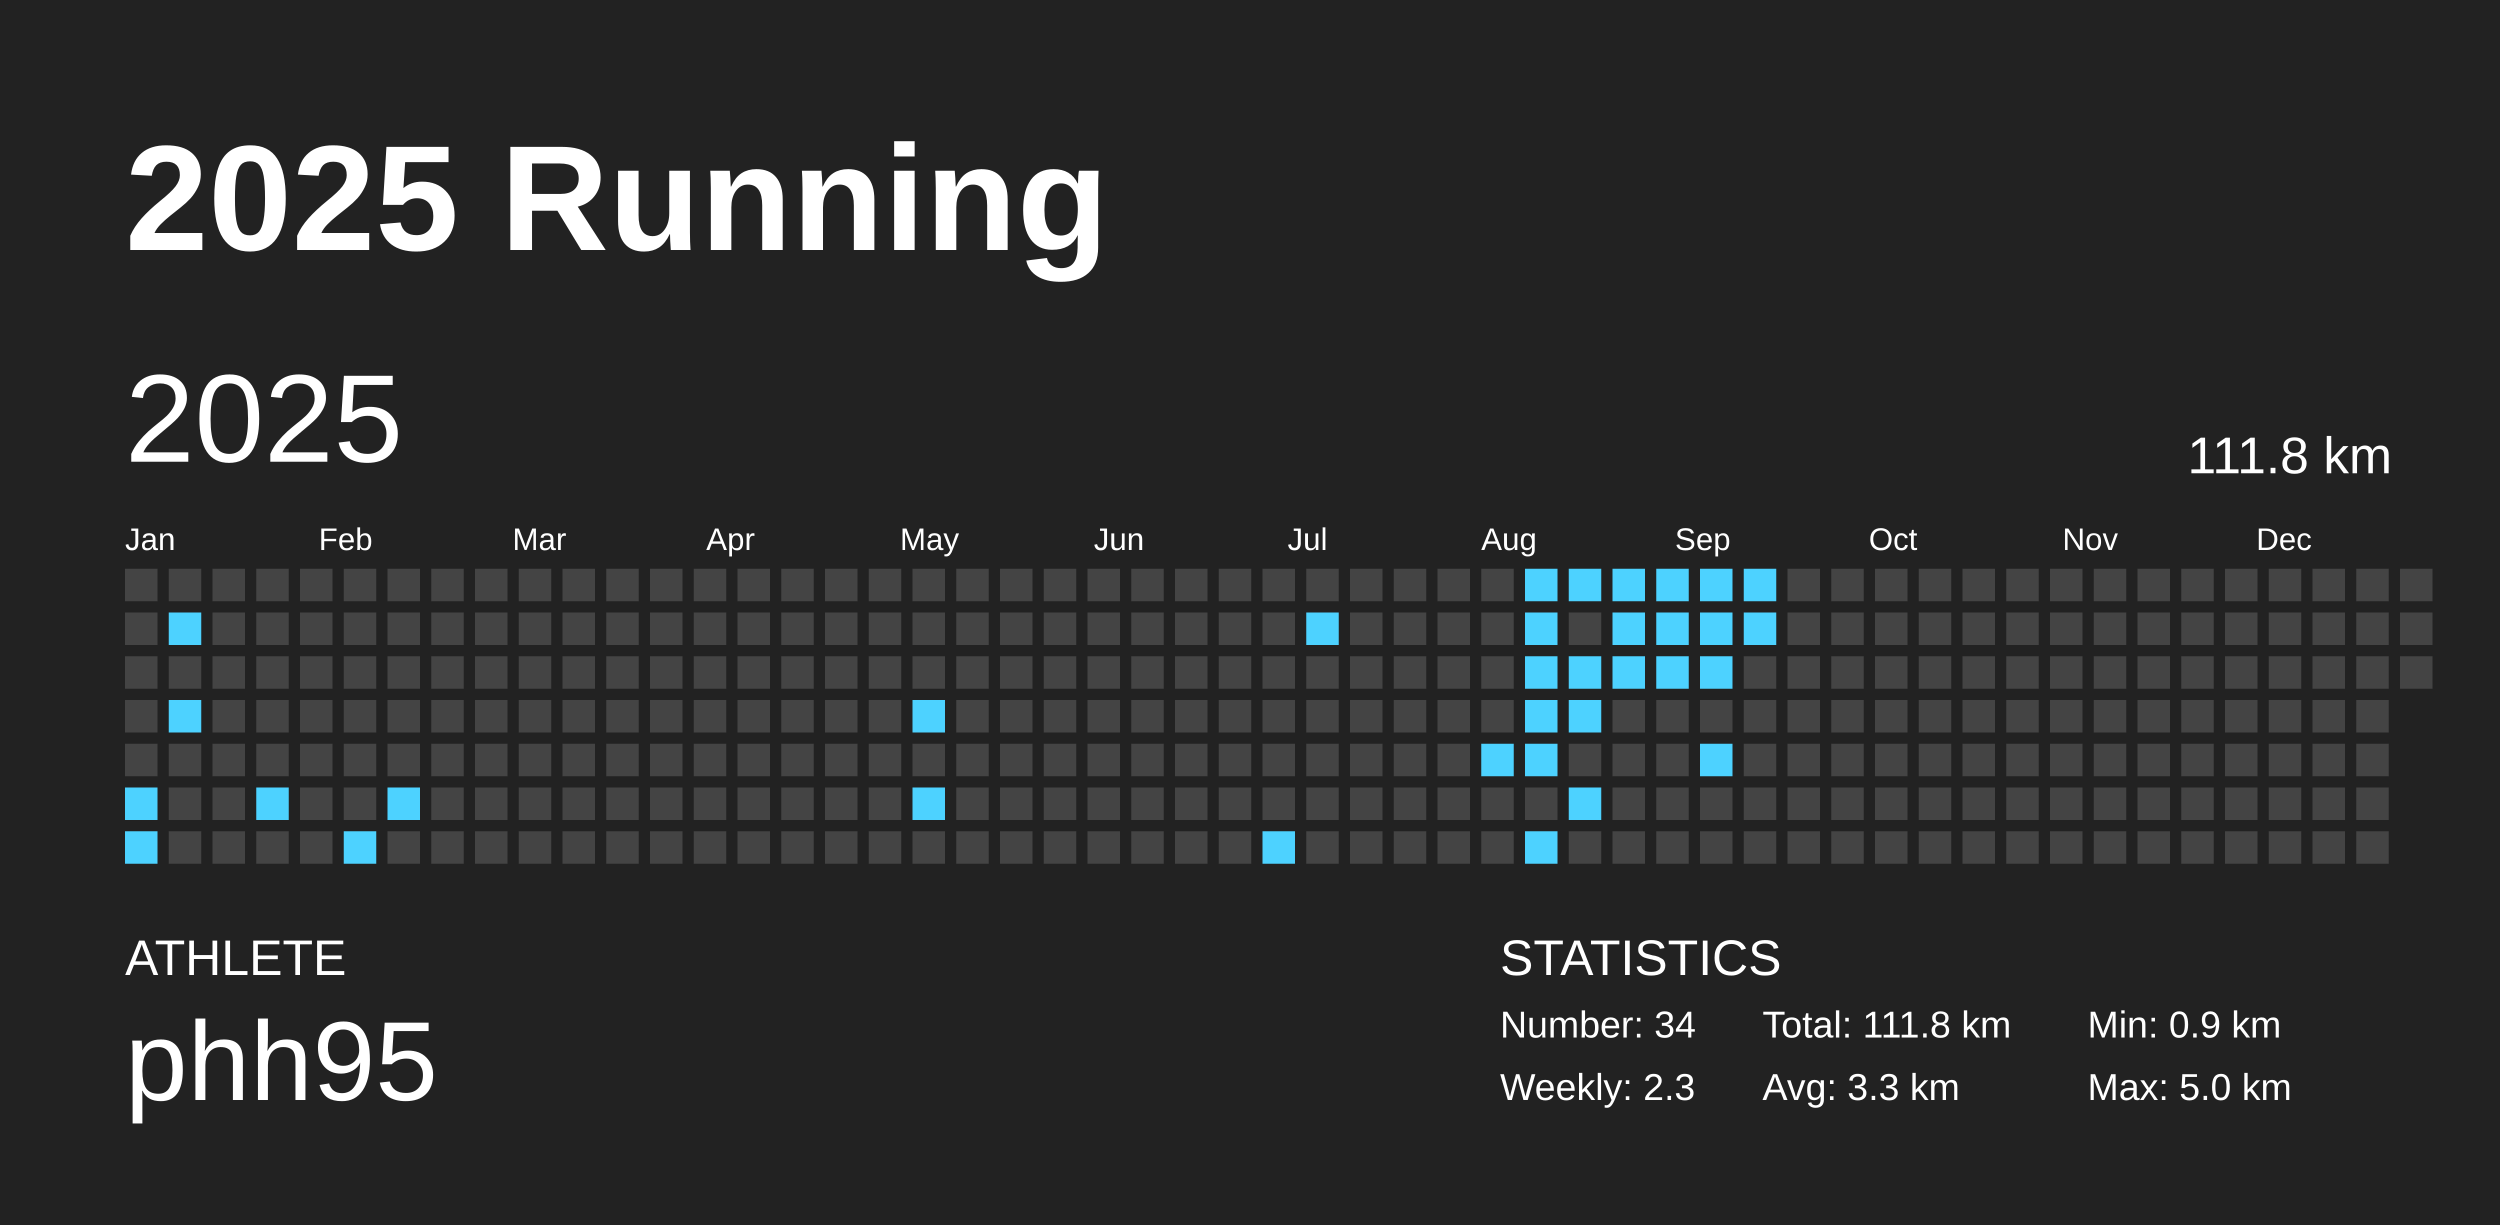
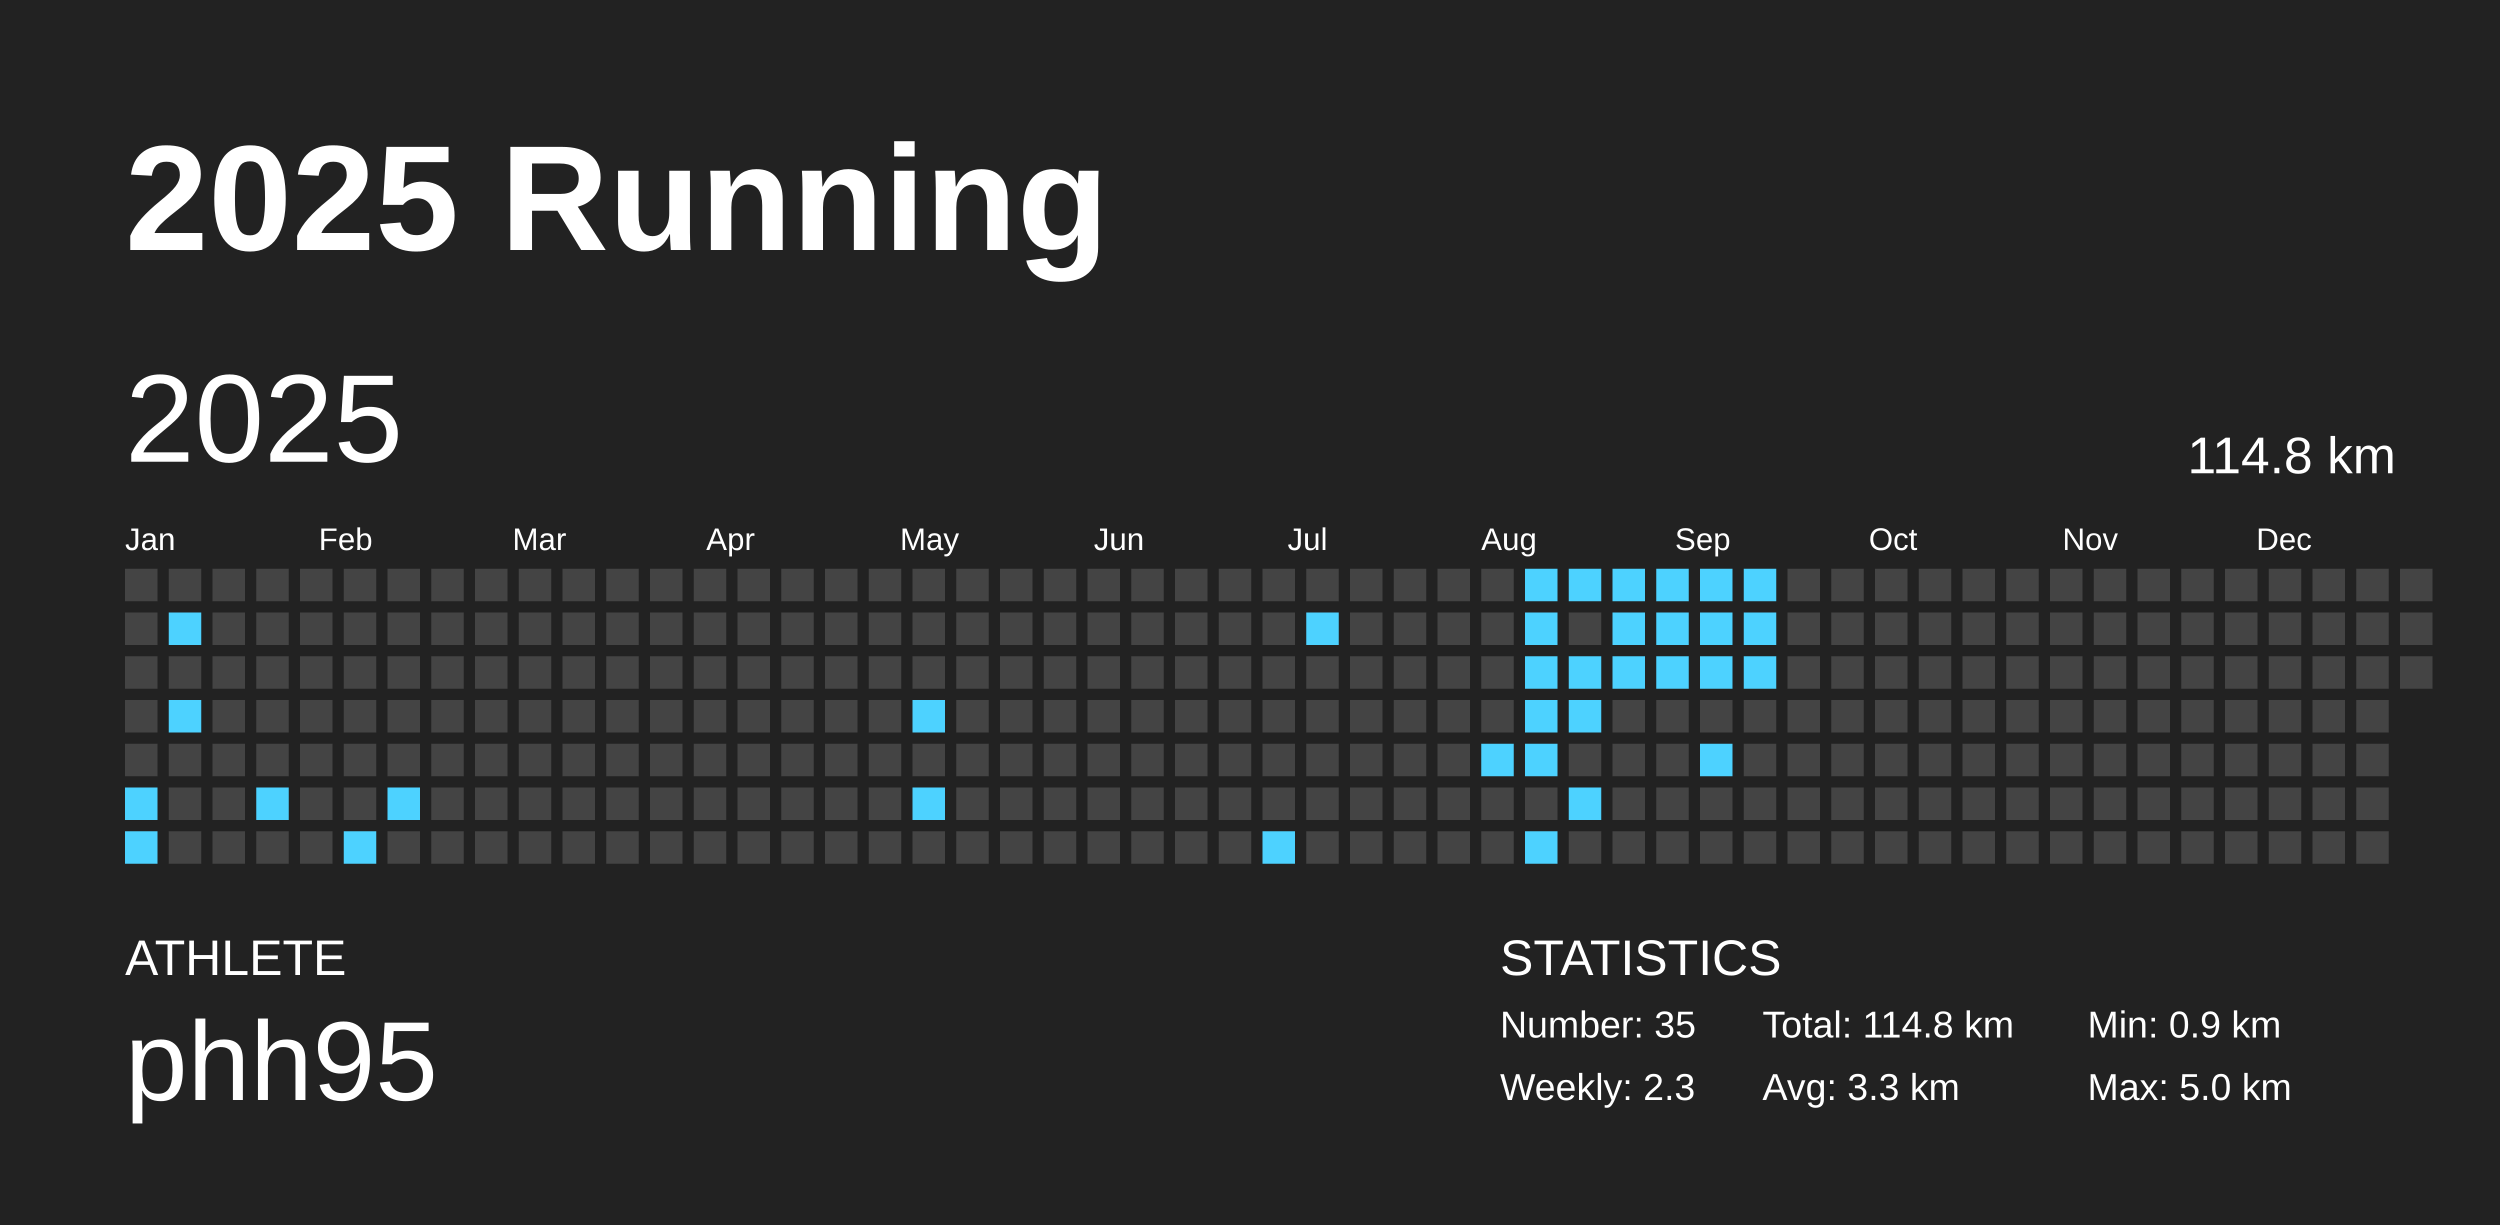
<svg xmlns="http://www.w3.org/2000/svg" baseProfile="full" height="98mm" version="1.1" viewBox="0,0,200,98" width="200mm">
  <defs />
  <rect fill="#222222" height="98" width="200" x="0" y="0" />
  <text fill="#FFFFFF" style="font-size:12px; font-family:Arial; font-weight:bold;" x="10" y="20">2025 Running</text>
  <text fill="#FFFFFF" style="font-size:4px; font-family:Arial" x="10" y="78">ATHLETE</text>
  <text fill="#FFFFFF" style="font-size:9px; font-family:Arial" x="10" y="88">phh95</text>
  <text fill="#FFFFFF" style="font-size:4px; font-family:Arial" x="120" y="78">STATISTICS</text>
-   <text fill="#FFFFFF" style="font-size:3px; font-family:Arial" x="120" y="83">Number: 34</text>
+   <text fill="#FFFFFF" style="font-size:3px; font-family:Arial" x="120" y="83">Number: 35</text>
  <text fill="#FFFFFF" style="font-size:3px; font-family:Arial" x="120" y="88">Weekly: 2.3</text>
-   <text fill="#FFFFFF" style="font-size:3px; font-family:Arial" x="141" y="83">Total: 111.8 km</text>
+   <text fill="#FFFFFF" style="font-size:3px; font-family:Arial" x="141" y="83">Total: 114.8 km</text>
  <text fill="#FFFFFF" style="font-size:3px; font-family:Arial" x="141" y="88">Avg: 3.3 km</text>
  <text fill="#FFFFFF" style="font-size:3px; font-family:Arial" x="167" y="83">Min: 0.9 km</text>
  <text fill="#FFFFFF" style="font-size:3px; font-family:Arial" x="167" y="88">Max: 5.0 km</text>
  <text dominant-baseline="hanging" fill="#FFFFFF" style="font-size:10.0px; font-family:Arial;" x="10" y="30">2025</text>
-   <text dominant-baseline="hanging" fill="#FFFFFF" style="font-size:4.125px; font-family:Arial;" x="175" y="35">111.8 km</text>
+   <text dominant-baseline="hanging" fill="#FFFFFF" style="font-size:4.125px; font-family:Arial;" x="175" y="35">114.8 km</text>
  <text fill="#FFFFFF" style="font-size:2.5px; font-family:Arial" x="10.0" y="44">Jan</text>
  <text fill="#FFFFFF" style="font-size:2.5px; font-family:Arial" x="25.5" y="44">Feb</text>
  <text fill="#FFFFFF" style="font-size:2.5px; font-family:Arial" x="41.0" y="44">Mar</text>
  <text fill="#FFFFFF" style="font-size:2.5px; font-family:Arial" x="56.5" y="44">Apr</text>
  <text fill="#FFFFFF" style="font-size:2.5px; font-family:Arial" x="72.0" y="44">May</text>
  <text fill="#FFFFFF" style="font-size:2.5px; font-family:Arial" x="87.5" y="44">Jun</text>
  <text fill="#FFFFFF" style="font-size:2.5px; font-family:Arial" x="103.0" y="44">Jul</text>
  <text fill="#FFFFFF" style="font-size:2.5px; font-family:Arial" x="118.5" y="44">Aug</text>
  <text fill="#FFFFFF" style="font-size:2.5px; font-family:Arial" x="134.0" y="44">Sep</text>
  <text fill="#FFFFFF" style="font-size:2.5px; font-family:Arial" x="149.5" y="44">Oct</text>
  <text fill="#FFFFFF" style="font-size:2.5px; font-family:Arial" x="165.0" y="44">Nov</text>
  <text fill="#FFFFFF" style="font-size:2.5px; font-family:Arial" x="180.5" y="44">Dec</text>
  <rect fill="#444444" height="2.6" width="2.6" x="10.0" y="45.5" />
  <rect fill="#444444" height="2.6" width="2.6" x="10.0" y="49.0" />
  <rect fill="#444444" height="2.6" width="2.6" x="10.0" y="52.5" />
  <rect fill="#444444" height="2.6" width="2.6" x="10.0" y="56.0" />
  <rect fill="#444444" height="2.6" width="2.6" x="10.0" y="59.5" />
  <rect fill="#4dd2ff" height="2.6" width="2.6" x="10.0" y="63.0" />
  <rect fill="#4dd2ff" height="2.6" width="2.6" x="10.0" y="66.5" />
  <rect fill="#444444" height="2.6" width="2.6" x="13.5" y="45.5" />
  <rect fill="#4dd2ff" height="2.6" width="2.6" x="13.5" y="49.0" />
  <rect fill="#444444" height="2.6" width="2.6" x="13.5" y="52.5" />
  <rect fill="#4dd2ff" height="2.6" width="2.6" x="13.5" y="56.0" />
  <rect fill="#444444" height="2.6" width="2.6" x="13.5" y="59.5" />
  <rect fill="#444444" height="2.6" width="2.6" x="13.5" y="63.0" />
  <rect fill="#444444" height="2.6" width="2.6" x="13.5" y="66.5" />
  <rect fill="#444444" height="2.6" width="2.6" x="17.0" y="45.5" />
  <rect fill="#444444" height="2.6" width="2.6" x="17.0" y="49.0" />
  <rect fill="#444444" height="2.6" width="2.6" x="17.0" y="52.5" />
  <rect fill="#444444" height="2.6" width="2.6" x="17.0" y="56.0" />
  <rect fill="#444444" height="2.6" width="2.6" x="17.0" y="59.5" />
  <rect fill="#444444" height="2.6" width="2.6" x="17.0" y="63.0" />
  <rect fill="#444444" height="2.6" width="2.6" x="17.0" y="66.5" />
  <rect fill="#444444" height="2.6" width="2.6" x="20.5" y="45.5" />
  <rect fill="#444444" height="2.6" width="2.6" x="20.5" y="49.0" />
  <rect fill="#444444" height="2.6" width="2.6" x="20.5" y="52.5" />
  <rect fill="#444444" height="2.6" width="2.6" x="20.5" y="56.0" />
  <rect fill="#444444" height="2.6" width="2.6" x="20.5" y="59.5" />
  <rect fill="#4dd2ff" height="2.6" width="2.6" x="20.5" y="63.0" />
  <rect fill="#444444" height="2.6" width="2.6" x="20.5" y="66.5" />
  <rect fill="#444444" height="2.6" width="2.6" x="24.0" y="45.5" />
  <rect fill="#444444" height="2.6" width="2.6" x="24.0" y="49.0" />
  <rect fill="#444444" height="2.6" width="2.6" x="24.0" y="52.5" />
  <rect fill="#444444" height="2.6" width="2.6" x="24.0" y="56.0" />
  <rect fill="#444444" height="2.6" width="2.6" x="24.0" y="59.5" />
  <rect fill="#444444" height="2.6" width="2.6" x="24.0" y="63.0" />
  <rect fill="#444444" height="2.6" width="2.6" x="24.0" y="66.5" />
  <rect fill="#444444" height="2.6" width="2.6" x="27.5" y="45.5" />
  <rect fill="#444444" height="2.6" width="2.6" x="27.5" y="49.0" />
  <rect fill="#444444" height="2.6" width="2.6" x="27.5" y="52.5" />
  <rect fill="#444444" height="2.6" width="2.6" x="27.5" y="56.0" />
  <rect fill="#444444" height="2.6" width="2.6" x="27.5" y="59.5" />
  <rect fill="#444444" height="2.6" width="2.6" x="27.5" y="63.0" />
  <rect fill="#4dd2ff" height="2.6" width="2.6" x="27.5" y="66.5" />
  <rect fill="#444444" height="2.6" width="2.6" x="31.0" y="45.5" />
  <rect fill="#444444" height="2.6" width="2.6" x="31.0" y="49.0" />
  <rect fill="#444444" height="2.6" width="2.6" x="31.0" y="52.5" />
  <rect fill="#444444" height="2.6" width="2.6" x="31.0" y="56.0" />
  <rect fill="#444444" height="2.6" width="2.6" x="31.0" y="59.5" />
  <rect fill="#4dd2ff" height="2.6" width="2.6" x="31.0" y="63.0" />
  <rect fill="#444444" height="2.6" width="2.6" x="31.0" y="66.5" />
  <rect fill="#444444" height="2.6" width="2.6" x="34.5" y="45.5" />
  <rect fill="#444444" height="2.6" width="2.6" x="34.5" y="49.0" />
  <rect fill="#444444" height="2.6" width="2.6" x="34.5" y="52.5" />
  <rect fill="#444444" height="2.6" width="2.6" x="34.5" y="56.0" />
  <rect fill="#444444" height="2.6" width="2.6" x="34.5" y="59.5" />
  <rect fill="#444444" height="2.6" width="2.6" x="34.5" y="63.0" />
  <rect fill="#444444" height="2.6" width="2.6" x="34.5" y="66.5" />
  <rect fill="#444444" height="2.6" width="2.6" x="38.0" y="45.5" />
  <rect fill="#444444" height="2.6" width="2.6" x="38.0" y="49.0" />
  <rect fill="#444444" height="2.6" width="2.6" x="38.0" y="52.5" />
  <rect fill="#444444" height="2.6" width="2.6" x="38.0" y="56.0" />
  <rect fill="#444444" height="2.6" width="2.6" x="38.0" y="59.5" />
  <rect fill="#444444" height="2.6" width="2.6" x="38.0" y="63.0" />
  <rect fill="#444444" height="2.6" width="2.6" x="38.0" y="66.5" />
  <rect fill="#444444" height="2.6" width="2.6" x="41.5" y="45.5" />
  <rect fill="#444444" height="2.6" width="2.6" x="41.5" y="49.0" />
  <rect fill="#444444" height="2.6" width="2.6" x="41.5" y="52.5" />
  <rect fill="#444444" height="2.6" width="2.6" x="41.5" y="56.0" />
  <rect fill="#444444" height="2.6" width="2.6" x="41.5" y="59.5" />
  <rect fill="#444444" height="2.6" width="2.6" x="41.5" y="63.0" />
  <rect fill="#444444" height="2.6" width="2.6" x="41.5" y="66.5" />
  <rect fill="#444444" height="2.6" width="2.6" x="45.0" y="45.5" />
  <rect fill="#444444" height="2.6" width="2.6" x="45.0" y="49.0" />
  <rect fill="#444444" height="2.6" width="2.6" x="45.0" y="52.5" />
  <rect fill="#444444" height="2.6" width="2.6" x="45.0" y="56.0" />
  <rect fill="#444444" height="2.6" width="2.6" x="45.0" y="59.5" />
  <rect fill="#444444" height="2.6" width="2.6" x="45.0" y="63.0" />
  <rect fill="#444444" height="2.6" width="2.6" x="45.0" y="66.5" />
  <rect fill="#444444" height="2.6" width="2.6" x="48.5" y="45.5" />
  <rect fill="#444444" height="2.6" width="2.6" x="48.5" y="49.0" />
  <rect fill="#444444" height="2.6" width="2.6" x="48.5" y="52.5" />
  <rect fill="#444444" height="2.6" width="2.6" x="48.5" y="56.0" />
  <rect fill="#444444" height="2.6" width="2.6" x="48.5" y="59.5" />
  <rect fill="#444444" height="2.6" width="2.6" x="48.5" y="63.0" />
  <rect fill="#444444" height="2.6" width="2.6" x="48.5" y="66.5" />
  <rect fill="#444444" height="2.6" width="2.6" x="52.0" y="45.5" />
  <rect fill="#444444" height="2.6" width="2.6" x="52.0" y="49.0" />
  <rect fill="#444444" height="2.6" width="2.6" x="52.0" y="52.5" />
  <rect fill="#444444" height="2.6" width="2.6" x="52.0" y="56.0" />
  <rect fill="#444444" height="2.6" width="2.6" x="52.0" y="59.5" />
  <rect fill="#444444" height="2.6" width="2.6" x="52.0" y="63.0" />
  <rect fill="#444444" height="2.6" width="2.6" x="52.0" y="66.5" />
  <rect fill="#444444" height="2.6" width="2.6" x="55.5" y="45.5" />
  <rect fill="#444444" height="2.6" width="2.6" x="55.5" y="49.0" />
  <rect fill="#444444" height="2.6" width="2.6" x="55.5" y="52.5" />
  <rect fill="#444444" height="2.6" width="2.6" x="55.5" y="56.0" />
  <rect fill="#444444" height="2.6" width="2.6" x="55.5" y="59.5" />
  <rect fill="#444444" height="2.6" width="2.6" x="55.5" y="63.0" />
  <rect fill="#444444" height="2.6" width="2.6" x="55.5" y="66.5" />
  <rect fill="#444444" height="2.6" width="2.6" x="59.0" y="45.5" />
  <rect fill="#444444" height="2.6" width="2.6" x="59.0" y="49.0" />
  <rect fill="#444444" height="2.6" width="2.6" x="59.0" y="52.5" />
  <rect fill="#444444" height="2.6" width="2.6" x="59.0" y="56.0" />
  <rect fill="#444444" height="2.6" width="2.6" x="59.0" y="59.5" />
  <rect fill="#444444" height="2.6" width="2.6" x="59.0" y="63.0" />
  <rect fill="#444444" height="2.6" width="2.6" x="59.0" y="66.5" />
  <rect fill="#444444" height="2.6" width="2.6" x="62.5" y="45.5" />
  <rect fill="#444444" height="2.6" width="2.6" x="62.5" y="49.0" />
  <rect fill="#444444" height="2.6" width="2.6" x="62.5" y="52.5" />
  <rect fill="#444444" height="2.6" width="2.6" x="62.5" y="56.0" />
  <rect fill="#444444" height="2.6" width="2.6" x="62.5" y="59.5" />
  <rect fill="#444444" height="2.6" width="2.6" x="62.5" y="63.0" />
  <rect fill="#444444" height="2.6" width="2.6" x="62.5" y="66.5" />
  <rect fill="#444444" height="2.6" width="2.6" x="66.0" y="45.5" />
  <rect fill="#444444" height="2.6" width="2.6" x="66.0" y="49.0" />
  <rect fill="#444444" height="2.6" width="2.6" x="66.0" y="52.5" />
  <rect fill="#444444" height="2.6" width="2.6" x="66.0" y="56.0" />
  <rect fill="#444444" height="2.6" width="2.6" x="66.0" y="59.5" />
  <rect fill="#444444" height="2.6" width="2.6" x="66.0" y="63.0" />
  <rect fill="#444444" height="2.6" width="2.6" x="66.0" y="66.5" />
  <rect fill="#444444" height="2.6" width="2.6" x="69.5" y="45.5" />
  <rect fill="#444444" height="2.6" width="2.6" x="69.5" y="49.0" />
  <rect fill="#444444" height="2.6" width="2.6" x="69.5" y="52.5" />
  <rect fill="#444444" height="2.6" width="2.6" x="69.5" y="56.0" />
  <rect fill="#444444" height="2.6" width="2.6" x="69.5" y="59.5" />
  <rect fill="#444444" height="2.6" width="2.6" x="69.5" y="63.0" />
  <rect fill="#444444" height="2.6" width="2.6" x="69.5" y="66.5" />
  <rect fill="#444444" height="2.6" width="2.6" x="73.0" y="45.5" />
  <rect fill="#444444" height="2.6" width="2.6" x="73.0" y="49.0" />
  <rect fill="#444444" height="2.6" width="2.6" x="73.0" y="52.5" />
  <rect fill="#4dd2ff" height="2.6" width="2.6" x="73.0" y="56.0" />
  <rect fill="#444444" height="2.6" width="2.6" x="73.0" y="59.5" />
  <rect fill="#4dd2ff" height="2.6" width="2.6" x="73.0" y="63.0" />
  <rect fill="#444444" height="2.6" width="2.6" x="73.0" y="66.5" />
  <rect fill="#444444" height="2.6" width="2.6" x="76.5" y="45.5" />
  <rect fill="#444444" height="2.6" width="2.6" x="76.5" y="49.0" />
  <rect fill="#444444" height="2.6" width="2.6" x="76.5" y="52.5" />
  <rect fill="#444444" height="2.6" width="2.6" x="76.5" y="56.0" />
  <rect fill="#444444" height="2.6" width="2.6" x="76.5" y="59.5" />
  <rect fill="#444444" height="2.6" width="2.6" x="76.5" y="63.0" />
  <rect fill="#444444" height="2.6" width="2.6" x="76.5" y="66.5" />
  <rect fill="#444444" height="2.6" width="2.6" x="80.0" y="45.5" />
  <rect fill="#444444" height="2.6" width="2.6" x="80.0" y="49.0" />
  <rect fill="#444444" height="2.6" width="2.6" x="80.0" y="52.5" />
  <rect fill="#444444" height="2.6" width="2.6" x="80.0" y="56.0" />
  <rect fill="#444444" height="2.6" width="2.6" x="80.0" y="59.5" />
  <rect fill="#444444" height="2.6" width="2.6" x="80.0" y="63.0" />
  <rect fill="#444444" height="2.6" width="2.6" x="80.0" y="66.5" />
  <rect fill="#444444" height="2.6" width="2.6" x="83.5" y="45.5" />
  <rect fill="#444444" height="2.6" width="2.6" x="83.5" y="49.0" />
  <rect fill="#444444" height="2.6" width="2.6" x="83.5" y="52.5" />
  <rect fill="#444444" height="2.6" width="2.6" x="83.5" y="56.0" />
  <rect fill="#444444" height="2.6" width="2.6" x="83.5" y="59.5" />
  <rect fill="#444444" height="2.6" width="2.6" x="83.5" y="63.0" />
  <rect fill="#444444" height="2.6" width="2.6" x="83.5" y="66.5" />
  <rect fill="#444444" height="2.6" width="2.6" x="87.0" y="45.5" />
  <rect fill="#444444" height="2.6" width="2.6" x="87.0" y="49.0" />
  <rect fill="#444444" height="2.6" width="2.6" x="87.0" y="52.5" />
  <rect fill="#444444" height="2.6" width="2.6" x="87.0" y="56.0" />
  <rect fill="#444444" height="2.6" width="2.6" x="87.0" y="59.5" />
  <rect fill="#444444" height="2.6" width="2.6" x="87.0" y="63.0" />
  <rect fill="#444444" height="2.6" width="2.6" x="87.0" y="66.5" />
  <rect fill="#444444" height="2.6" width="2.6" x="90.5" y="45.5" />
  <rect fill="#444444" height="2.6" width="2.6" x="90.5" y="49.0" />
  <rect fill="#444444" height="2.6" width="2.6" x="90.5" y="52.5" />
  <rect fill="#444444" height="2.6" width="2.6" x="90.5" y="56.0" />
  <rect fill="#444444" height="2.6" width="2.6" x="90.5" y="59.5" />
  <rect fill="#444444" height="2.6" width="2.6" x="90.5" y="63.0" />
  <rect fill="#444444" height="2.6" width="2.6" x="90.5" y="66.5" />
  <rect fill="#444444" height="2.6" width="2.6" x="94.0" y="45.5" />
  <rect fill="#444444" height="2.6" width="2.6" x="94.0" y="49.0" />
  <rect fill="#444444" height="2.6" width="2.6" x="94.0" y="52.5" />
  <rect fill="#444444" height="2.6" width="2.6" x="94.0" y="56.0" />
  <rect fill="#444444" height="2.6" width="2.6" x="94.0" y="59.5" />
  <rect fill="#444444" height="2.6" width="2.6" x="94.0" y="63.0" />
  <rect fill="#444444" height="2.6" width="2.6" x="94.0" y="66.5" />
  <rect fill="#444444" height="2.6" width="2.6" x="97.5" y="45.5" />
  <rect fill="#444444" height="2.6" width="2.6" x="97.5" y="49.0" />
  <rect fill="#444444" height="2.6" width="2.6" x="97.5" y="52.5" />
  <rect fill="#444444" height="2.6" width="2.6" x="97.5" y="56.0" />
  <rect fill="#444444" height="2.6" width="2.6" x="97.5" y="59.5" />
  <rect fill="#444444" height="2.6" width="2.6" x="97.5" y="63.0" />
  <rect fill="#444444" height="2.6" width="2.6" x="97.5" y="66.5" />
  <rect fill="#444444" height="2.6" width="2.6" x="101.0" y="45.5" />
  <rect fill="#444444" height="2.6" width="2.6" x="101.0" y="49.0" />
  <rect fill="#444444" height="2.6" width="2.6" x="101.0" y="52.5" />
  <rect fill="#444444" height="2.6" width="2.6" x="101.0" y="56.0" />
  <rect fill="#444444" height="2.6" width="2.6" x="101.0" y="59.5" />
  <rect fill="#444444" height="2.6" width="2.6" x="101.0" y="63.0" />
  <rect fill="#4dd2ff" height="2.6" width="2.6" x="101.0" y="66.5" />
  <rect fill="#444444" height="2.6" width="2.6" x="104.5" y="45.5" />
  <rect fill="#4dd2ff" height="2.6" width="2.6" x="104.5" y="49.0" />
  <rect fill="#444444" height="2.6" width="2.6" x="104.5" y="52.5" />
  <rect fill="#444444" height="2.6" width="2.6" x="104.5" y="56.0" />
  <rect fill="#444444" height="2.6" width="2.6" x="104.5" y="59.5" />
  <rect fill="#444444" height="2.6" width="2.6" x="104.5" y="63.0" />
  <rect fill="#444444" height="2.6" width="2.6" x="104.5" y="66.5" />
  <rect fill="#444444" height="2.6" width="2.6" x="108.0" y="45.5" />
  <rect fill="#444444" height="2.6" width="2.6" x="108.0" y="49.0" />
  <rect fill="#444444" height="2.6" width="2.6" x="108.0" y="52.5" />
  <rect fill="#444444" height="2.6" width="2.6" x="108.0" y="56.0" />
  <rect fill="#444444" height="2.6" width="2.6" x="108.0" y="59.5" />
  <rect fill="#444444" height="2.6" width="2.6" x="108.0" y="63.0" />
  <rect fill="#444444" height="2.6" width="2.6" x="108.0" y="66.5" />
  <rect fill="#444444" height="2.6" width="2.6" x="111.5" y="45.5" />
  <rect fill="#444444" height="2.6" width="2.6" x="111.5" y="49.0" />
  <rect fill="#444444" height="2.6" width="2.6" x="111.5" y="52.5" />
  <rect fill="#444444" height="2.6" width="2.6" x="111.5" y="56.0" />
  <rect fill="#444444" height="2.6" width="2.6" x="111.5" y="59.5" />
  <rect fill="#444444" height="2.6" width="2.6" x="111.5" y="63.0" />
  <rect fill="#444444" height="2.6" width="2.6" x="111.5" y="66.5" />
  <rect fill="#444444" height="2.6" width="2.6" x="115.0" y="45.5" />
  <rect fill="#444444" height="2.6" width="2.6" x="115.0" y="49.0" />
  <rect fill="#444444" height="2.6" width="2.6" x="115.0" y="52.5" />
  <rect fill="#444444" height="2.6" width="2.6" x="115.0" y="56.0" />
  <rect fill="#444444" height="2.6" width="2.6" x="115.0" y="59.5" />
  <rect fill="#444444" height="2.6" width="2.6" x="115.0" y="63.0" />
  <rect fill="#444444" height="2.6" width="2.6" x="115.0" y="66.5" />
  <rect fill="#444444" height="2.6" width="2.6" x="118.5" y="45.5" />
  <rect fill="#444444" height="2.6" width="2.6" x="118.5" y="49.0" />
  <rect fill="#444444" height="2.6" width="2.6" x="118.5" y="52.5" />
  <rect fill="#444444" height="2.6" width="2.6" x="118.5" y="56.0" />
  <rect fill="#4dd2ff" height="2.6" width="2.6" x="118.5" y="59.5" />
  <rect fill="#444444" height="2.6" width="2.6" x="118.5" y="63.0" />
  <rect fill="#444444" height="2.6" width="2.6" x="118.5" y="66.5" />
  <rect fill="#4dd2ff" height="2.6" width="2.6" x="122.0" y="45.5" />
  <rect fill="#4dd2ff" height="2.6" width="2.6" x="122.0" y="49.0" />
  <rect fill="#4dd2ff" height="2.6" width="2.6" x="122.0" y="52.5" />
  <rect fill="#4dd2ff" height="2.6" width="2.6" x="122.0" y="56.0" />
  <rect fill="#4dd2ff" height="2.6" width="2.6" x="122.0" y="59.5" />
  <rect fill="#444444" height="2.6" width="2.6" x="122.0" y="63.0" />
  <rect fill="#4dd2ff" height="2.6" width="2.6" x="122.0" y="66.5" />
  <rect fill="#4dd2ff" height="2.6" width="2.6" x="125.5" y="45.5" />
  <rect fill="#444444" height="2.6" width="2.6" x="125.5" y="49.0" />
  <rect fill="#4dd2ff" height="2.6" width="2.6" x="125.5" y="52.5" />
  <rect fill="#4dd2ff" height="2.6" width="2.6" x="125.5" y="56.0" />
  <rect fill="#444444" height="2.6" width="2.6" x="125.5" y="59.5" />
  <rect fill="#4dd2ff" height="2.6" width="2.6" x="125.5" y="63.0" />
  <rect fill="#444444" height="2.6" width="2.6" x="125.5" y="66.5" />
  <rect fill="#4dd2ff" height="2.6" width="2.6" x="129.0" y="45.5" />
  <rect fill="#4dd2ff" height="2.6" width="2.6" x="129.0" y="49.0" />
  <rect fill="#4dd2ff" height="2.6" width="2.6" x="129.0" y="52.5" />
  <rect fill="#444444" height="2.6" width="2.6" x="129.0" y="56.0" />
  <rect fill="#444444" height="2.6" width="2.6" x="129.0" y="59.5" />
  <rect fill="#444444" height="2.6" width="2.6" x="129.0" y="63.0" />
  <rect fill="#444444" height="2.6" width="2.6" x="129.0" y="66.5" />
  <rect fill="#4dd2ff" height="2.6" width="2.6" x="132.5" y="45.5" />
  <rect fill="#4dd2ff" height="2.6" width="2.6" x="132.5" y="49.0" />
  <rect fill="#4dd2ff" height="2.6" width="2.6" x="132.5" y="52.5" />
  <rect fill="#444444" height="2.6" width="2.6" x="132.5" y="56.0" />
  <rect fill="#444444" height="2.6" width="2.6" x="132.5" y="59.5" />
  <rect fill="#444444" height="2.6" width="2.6" x="132.5" y="63.0" />
  <rect fill="#444444" height="2.6" width="2.6" x="132.5" y="66.5" />
  <rect fill="#4dd2ff" height="2.6" width="2.6" x="136.0" y="45.5" />
  <rect fill="#4dd2ff" height="2.6" width="2.6" x="136.0" y="49.0" />
  <rect fill="#4dd2ff" height="2.6" width="2.6" x="136.0" y="52.5" />
  <rect fill="#444444" height="2.6" width="2.6" x="136.0" y="56.0" />
  <rect fill="#4dd2ff" height="2.6" width="2.6" x="136.0" y="59.5" />
  <rect fill="#444444" height="2.6" width="2.6" x="136.0" y="63.0" />
  <rect fill="#444444" height="2.6" width="2.6" x="136.0" y="66.5" />
  <rect fill="#4dd2ff" height="2.6" width="2.6" x="139.5" y="45.5" />
  <rect fill="#4dd2ff" height="2.6" width="2.6" x="139.5" y="49.0" />
-   <rect fill="#444444" height="2.6" width="2.6" x="139.5" y="52.5" />
+   <rect fill="#4dd2ff" height="2.6" width="2.6" x="139.5" y="52.5" />
  <rect fill="#444444" height="2.6" width="2.6" x="139.5" y="56.0" />
  <rect fill="#444444" height="2.6" width="2.6" x="139.5" y="59.5" />
  <rect fill="#444444" height="2.6" width="2.6" x="139.5" y="63.0" />
  <rect fill="#444444" height="2.6" width="2.6" x="139.5" y="66.5" />
  <rect fill="#444444" height="2.6" width="2.6" x="143.0" y="45.5" />
  <rect fill="#444444" height="2.6" width="2.6" x="143.0" y="49.0" />
  <rect fill="#444444" height="2.6" width="2.6" x="143.0" y="52.5" />
  <rect fill="#444444" height="2.6" width="2.6" x="143.0" y="56.0" />
  <rect fill="#444444" height="2.6" width="2.6" x="143.0" y="59.5" />
  <rect fill="#444444" height="2.6" width="2.6" x="143.0" y="63.0" />
  <rect fill="#444444" height="2.6" width="2.6" x="143.0" y="66.5" />
  <rect fill="#444444" height="2.6" width="2.6" x="146.5" y="45.5" />
  <rect fill="#444444" height="2.6" width="2.6" x="146.5" y="49.0" />
  <rect fill="#444444" height="2.6" width="2.6" x="146.5" y="52.5" />
  <rect fill="#444444" height="2.6" width="2.6" x="146.5" y="56.0" />
  <rect fill="#444444" height="2.6" width="2.6" x="146.5" y="59.5" />
  <rect fill="#444444" height="2.6" width="2.6" x="146.5" y="63.0" />
  <rect fill="#444444" height="2.6" width="2.6" x="146.5" y="66.5" />
  <rect fill="#444444" height="2.6" width="2.6" x="150.0" y="45.5" />
  <rect fill="#444444" height="2.6" width="2.6" x="150.0" y="49.0" />
  <rect fill="#444444" height="2.6" width="2.6" x="150.0" y="52.5" />
  <rect fill="#444444" height="2.6" width="2.6" x="150.0" y="56.0" />
  <rect fill="#444444" height="2.6" width="2.6" x="150.0" y="59.5" />
  <rect fill="#444444" height="2.6" width="2.6" x="150.0" y="63.0" />
  <rect fill="#444444" height="2.6" width="2.6" x="150.0" y="66.5" />
  <rect fill="#444444" height="2.6" width="2.6" x="153.5" y="45.5" />
  <rect fill="#444444" height="2.6" width="2.6" x="153.5" y="49.0" />
  <rect fill="#444444" height="2.6" width="2.6" x="153.5" y="52.5" />
  <rect fill="#444444" height="2.6" width="2.6" x="153.5" y="56.0" />
  <rect fill="#444444" height="2.6" width="2.6" x="153.5" y="59.5" />
  <rect fill="#444444" height="2.6" width="2.6" x="153.5" y="63.0" />
  <rect fill="#444444" height="2.6" width="2.6" x="153.5" y="66.5" />
  <rect fill="#444444" height="2.6" width="2.6" x="157.0" y="45.5" />
  <rect fill="#444444" height="2.6" width="2.6" x="157.0" y="49.0" />
  <rect fill="#444444" height="2.6" width="2.6" x="157.0" y="52.5" />
  <rect fill="#444444" height="2.6" width="2.6" x="157.0" y="56.0" />
  <rect fill="#444444" height="2.6" width="2.6" x="157.0" y="59.5" />
  <rect fill="#444444" height="2.6" width="2.6" x="157.0" y="63.0" />
  <rect fill="#444444" height="2.6" width="2.6" x="157.0" y="66.5" />
  <rect fill="#444444" height="2.6" width="2.6" x="160.5" y="45.5" />
  <rect fill="#444444" height="2.6" width="2.6" x="160.5" y="49.0" />
  <rect fill="#444444" height="2.6" width="2.6" x="160.5" y="52.5" />
  <rect fill="#444444" height="2.6" width="2.6" x="160.5" y="56.0" />
  <rect fill="#444444" height="2.6" width="2.6" x="160.5" y="59.5" />
  <rect fill="#444444" height="2.6" width="2.6" x="160.5" y="63.0" />
  <rect fill="#444444" height="2.6" width="2.6" x="160.5" y="66.5" />
  <rect fill="#444444" height="2.6" width="2.6" x="164.0" y="45.5" />
  <rect fill="#444444" height="2.6" width="2.6" x="164.0" y="49.0" />
  <rect fill="#444444" height="2.6" width="2.6" x="164.0" y="52.5" />
  <rect fill="#444444" height="2.6" width="2.6" x="164.0" y="56.0" />
  <rect fill="#444444" height="2.6" width="2.6" x="164.0" y="59.5" />
  <rect fill="#444444" height="2.6" width="2.6" x="164.0" y="63.0" />
  <rect fill="#444444" height="2.6" width="2.6" x="164.0" y="66.5" />
  <rect fill="#444444" height="2.6" width="2.6" x="167.5" y="45.5" />
  <rect fill="#444444" height="2.6" width="2.6" x="167.5" y="49.0" />
  <rect fill="#444444" height="2.6" width="2.6" x="167.5" y="52.5" />
  <rect fill="#444444" height="2.6" width="2.6" x="167.5" y="56.0" />
  <rect fill="#444444" height="2.6" width="2.6" x="167.5" y="59.5" />
  <rect fill="#444444" height="2.6" width="2.6" x="167.5" y="63.0" />
  <rect fill="#444444" height="2.6" width="2.6" x="167.5" y="66.5" />
  <rect fill="#444444" height="2.6" width="2.6" x="171.0" y="45.5" />
  <rect fill="#444444" height="2.6" width="2.6" x="171.0" y="49.0" />
  <rect fill="#444444" height="2.6" width="2.6" x="171.0" y="52.5" />
  <rect fill="#444444" height="2.6" width="2.6" x="171.0" y="56.0" />
  <rect fill="#444444" height="2.6" width="2.6" x="171.0" y="59.5" />
  <rect fill="#444444" height="2.6" width="2.6" x="171.0" y="63.0" />
  <rect fill="#444444" height="2.6" width="2.6" x="171.0" y="66.5" />
  <rect fill="#444444" height="2.6" width="2.6" x="174.5" y="45.5" />
  <rect fill="#444444" height="2.6" width="2.6" x="174.5" y="49.0" />
  <rect fill="#444444" height="2.6" width="2.6" x="174.5" y="52.5" />
  <rect fill="#444444" height="2.6" width="2.6" x="174.5" y="56.0" />
  <rect fill="#444444" height="2.6" width="2.6" x="174.5" y="59.5" />
  <rect fill="#444444" height="2.6" width="2.6" x="174.5" y="63.0" />
  <rect fill="#444444" height="2.6" width="2.6" x="174.5" y="66.5" />
  <rect fill="#444444" height="2.6" width="2.6" x="178.0" y="45.5" />
  <rect fill="#444444" height="2.6" width="2.6" x="178.0" y="49.0" />
  <rect fill="#444444" height="2.6" width="2.6" x="178.0" y="52.5" />
  <rect fill="#444444" height="2.6" width="2.6" x="178.0" y="56.0" />
  <rect fill="#444444" height="2.6" width="2.6" x="178.0" y="59.5" />
  <rect fill="#444444" height="2.6" width="2.6" x="178.0" y="63.0" />
  <rect fill="#444444" height="2.6" width="2.6" x="178.0" y="66.5" />
  <rect fill="#444444" height="2.6" width="2.6" x="181.5" y="45.5" />
  <rect fill="#444444" height="2.6" width="2.6" x="181.5" y="49.0" />
  <rect fill="#444444" height="2.6" width="2.6" x="181.5" y="52.5" />
  <rect fill="#444444" height="2.6" width="2.6" x="181.5" y="56.0" />
  <rect fill="#444444" height="2.6" width="2.6" x="181.5" y="59.5" />
  <rect fill="#444444" height="2.6" width="2.6" x="181.5" y="63.0" />
  <rect fill="#444444" height="2.6" width="2.6" x="181.5" y="66.5" />
  <rect fill="#444444" height="2.6" width="2.6" x="185.0" y="45.5" />
  <rect fill="#444444" height="2.6" width="2.6" x="185.0" y="49.0" />
  <rect fill="#444444" height="2.6" width="2.6" x="185.0" y="52.5" />
  <rect fill="#444444" height="2.6" width="2.6" x="185.0" y="56.0" />
  <rect fill="#444444" height="2.6" width="2.6" x="185.0" y="59.5" />
  <rect fill="#444444" height="2.6" width="2.6" x="185.0" y="63.0" />
  <rect fill="#444444" height="2.6" width="2.6" x="185.0" y="66.5" />
  <rect fill="#444444" height="2.6" width="2.6" x="188.5" y="45.5" />
  <rect fill="#444444" height="2.6" width="2.6" x="188.5" y="49.0" />
  <rect fill="#444444" height="2.6" width="2.6" x="188.5" y="52.5" />
  <rect fill="#444444" height="2.6" width="2.6" x="188.5" y="56.0" />
  <rect fill="#444444" height="2.6" width="2.6" x="188.5" y="59.5" />
  <rect fill="#444444" height="2.6" width="2.6" x="188.5" y="63.0" />
  <rect fill="#444444" height="2.6" width="2.6" x="188.5" y="66.5" />
  <rect fill="#444444" height="2.6" width="2.6" x="192.0" y="45.5" />
  <rect fill="#444444" height="2.6" width="2.6" x="192.0" y="49.0" />
  <rect fill="#444444" height="2.6" width="2.6" x="192.0" y="52.5" />
</svg>
